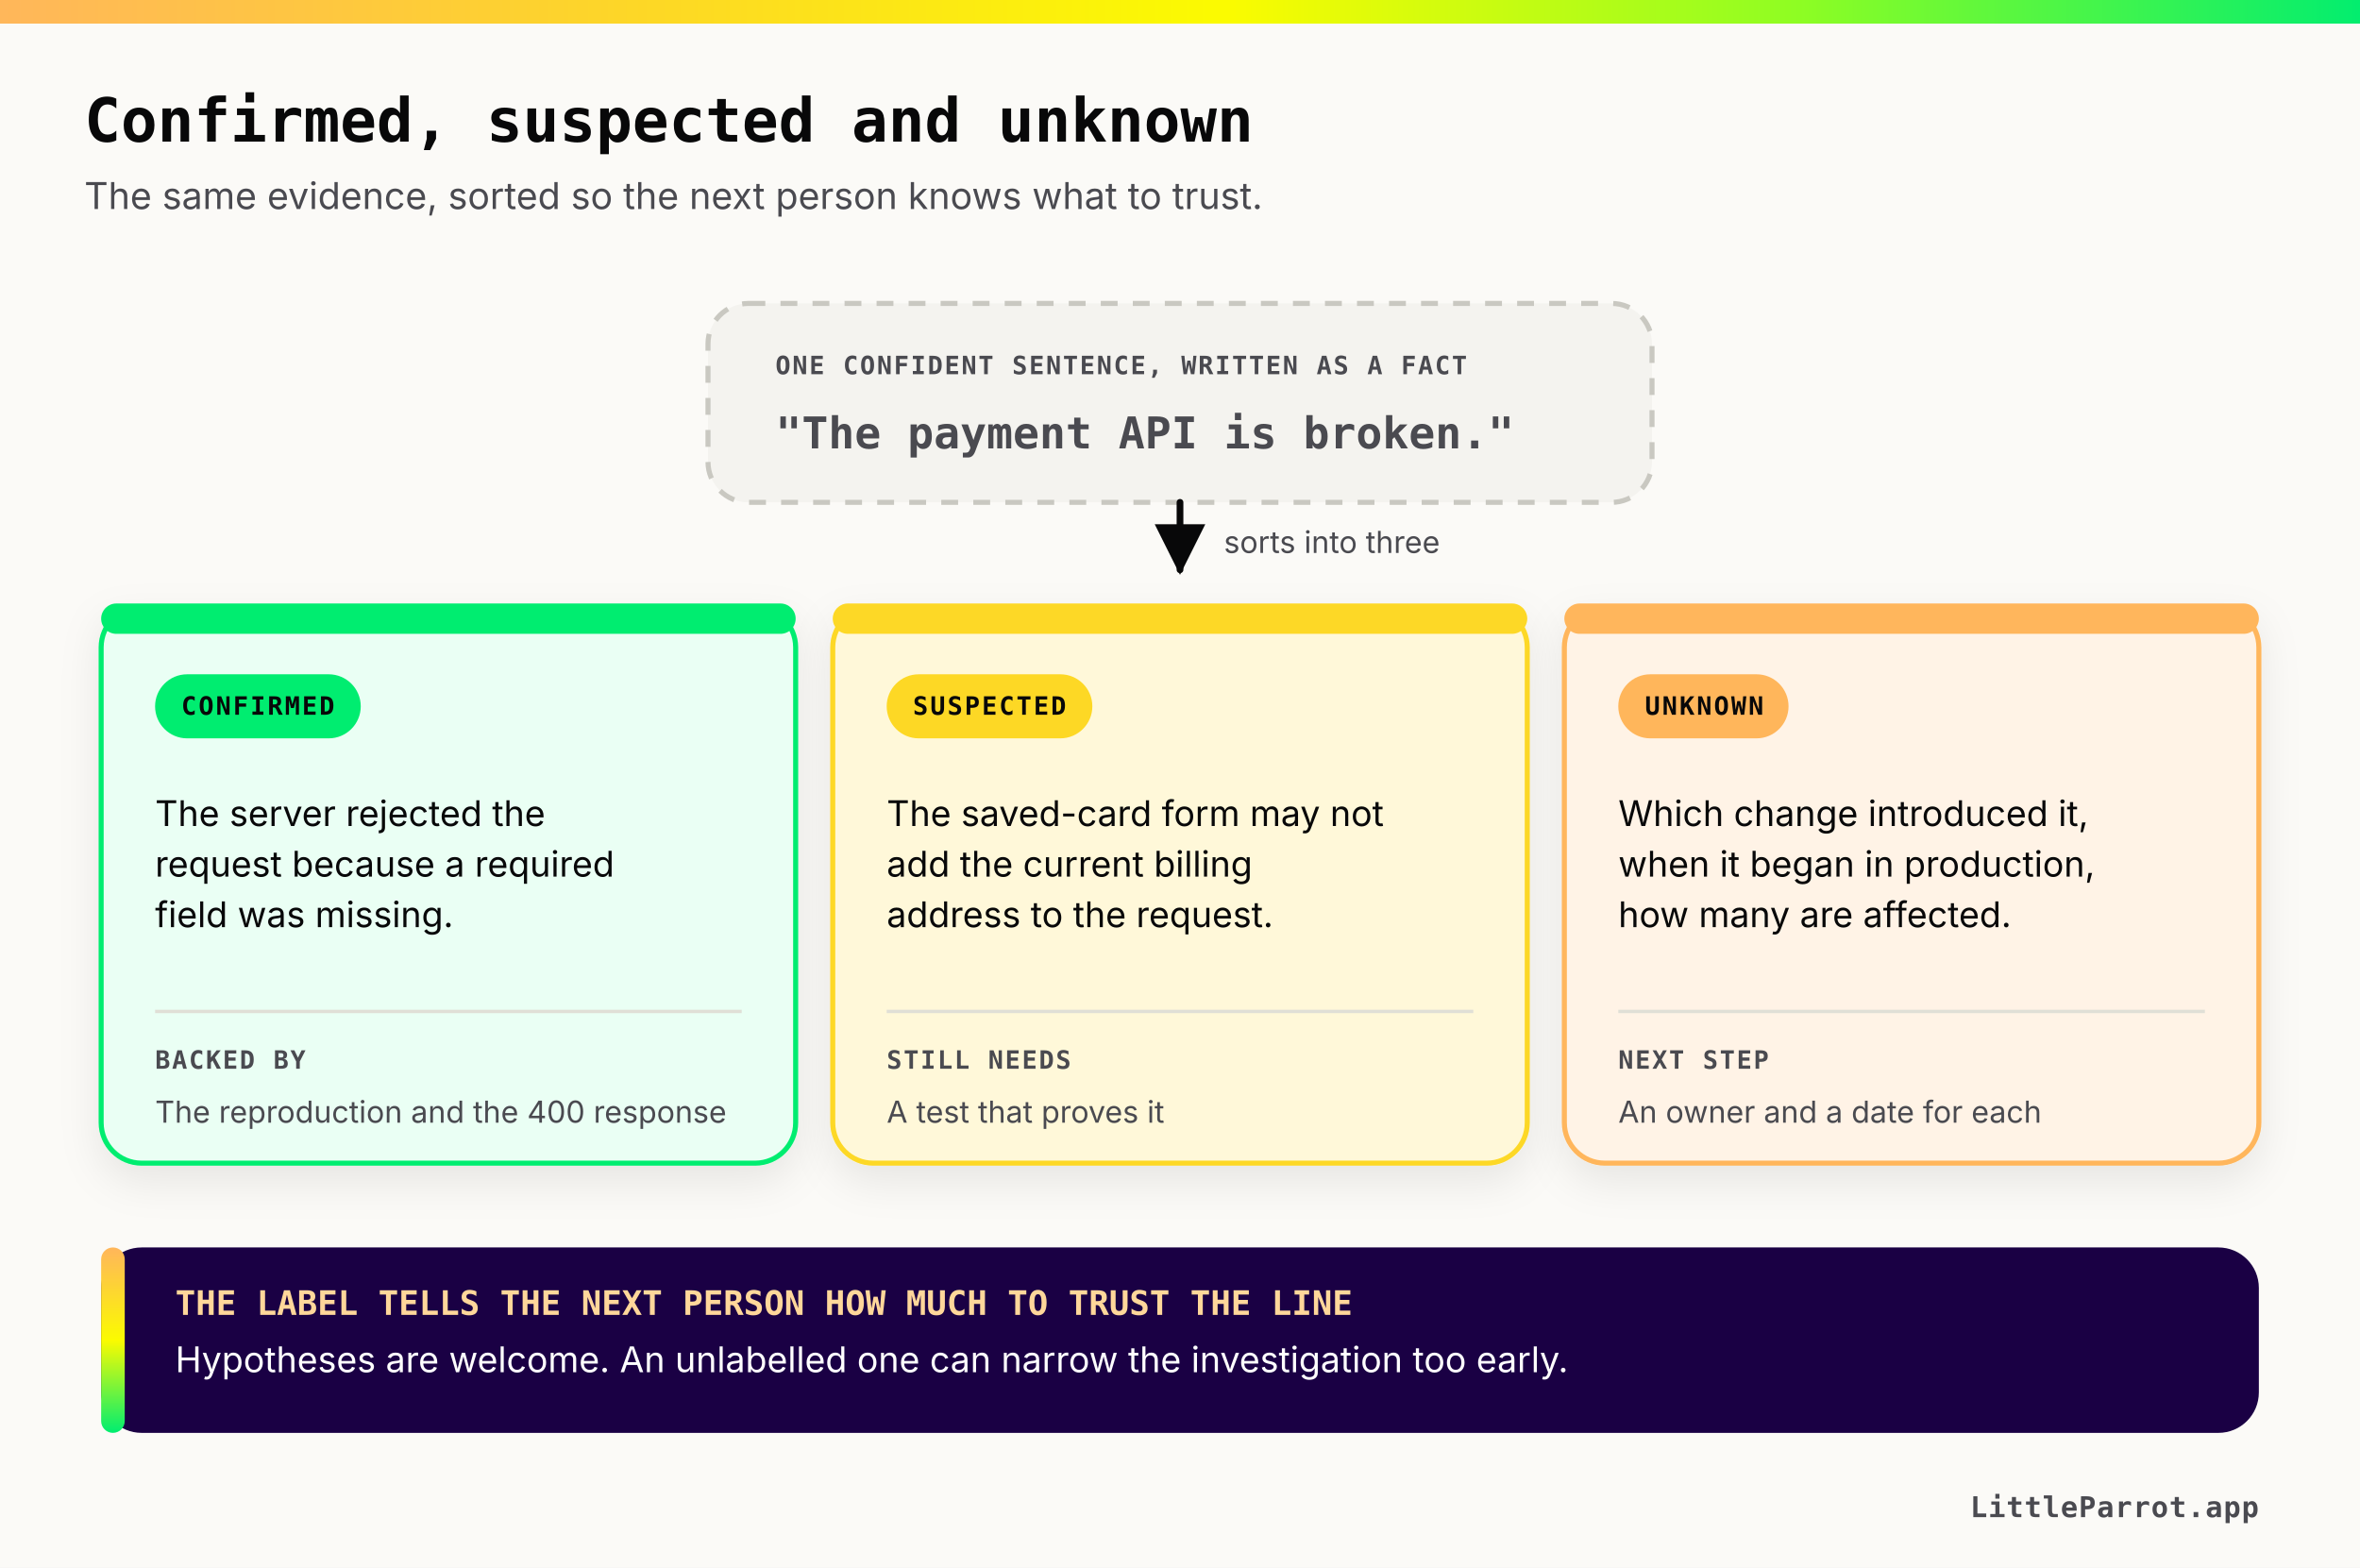
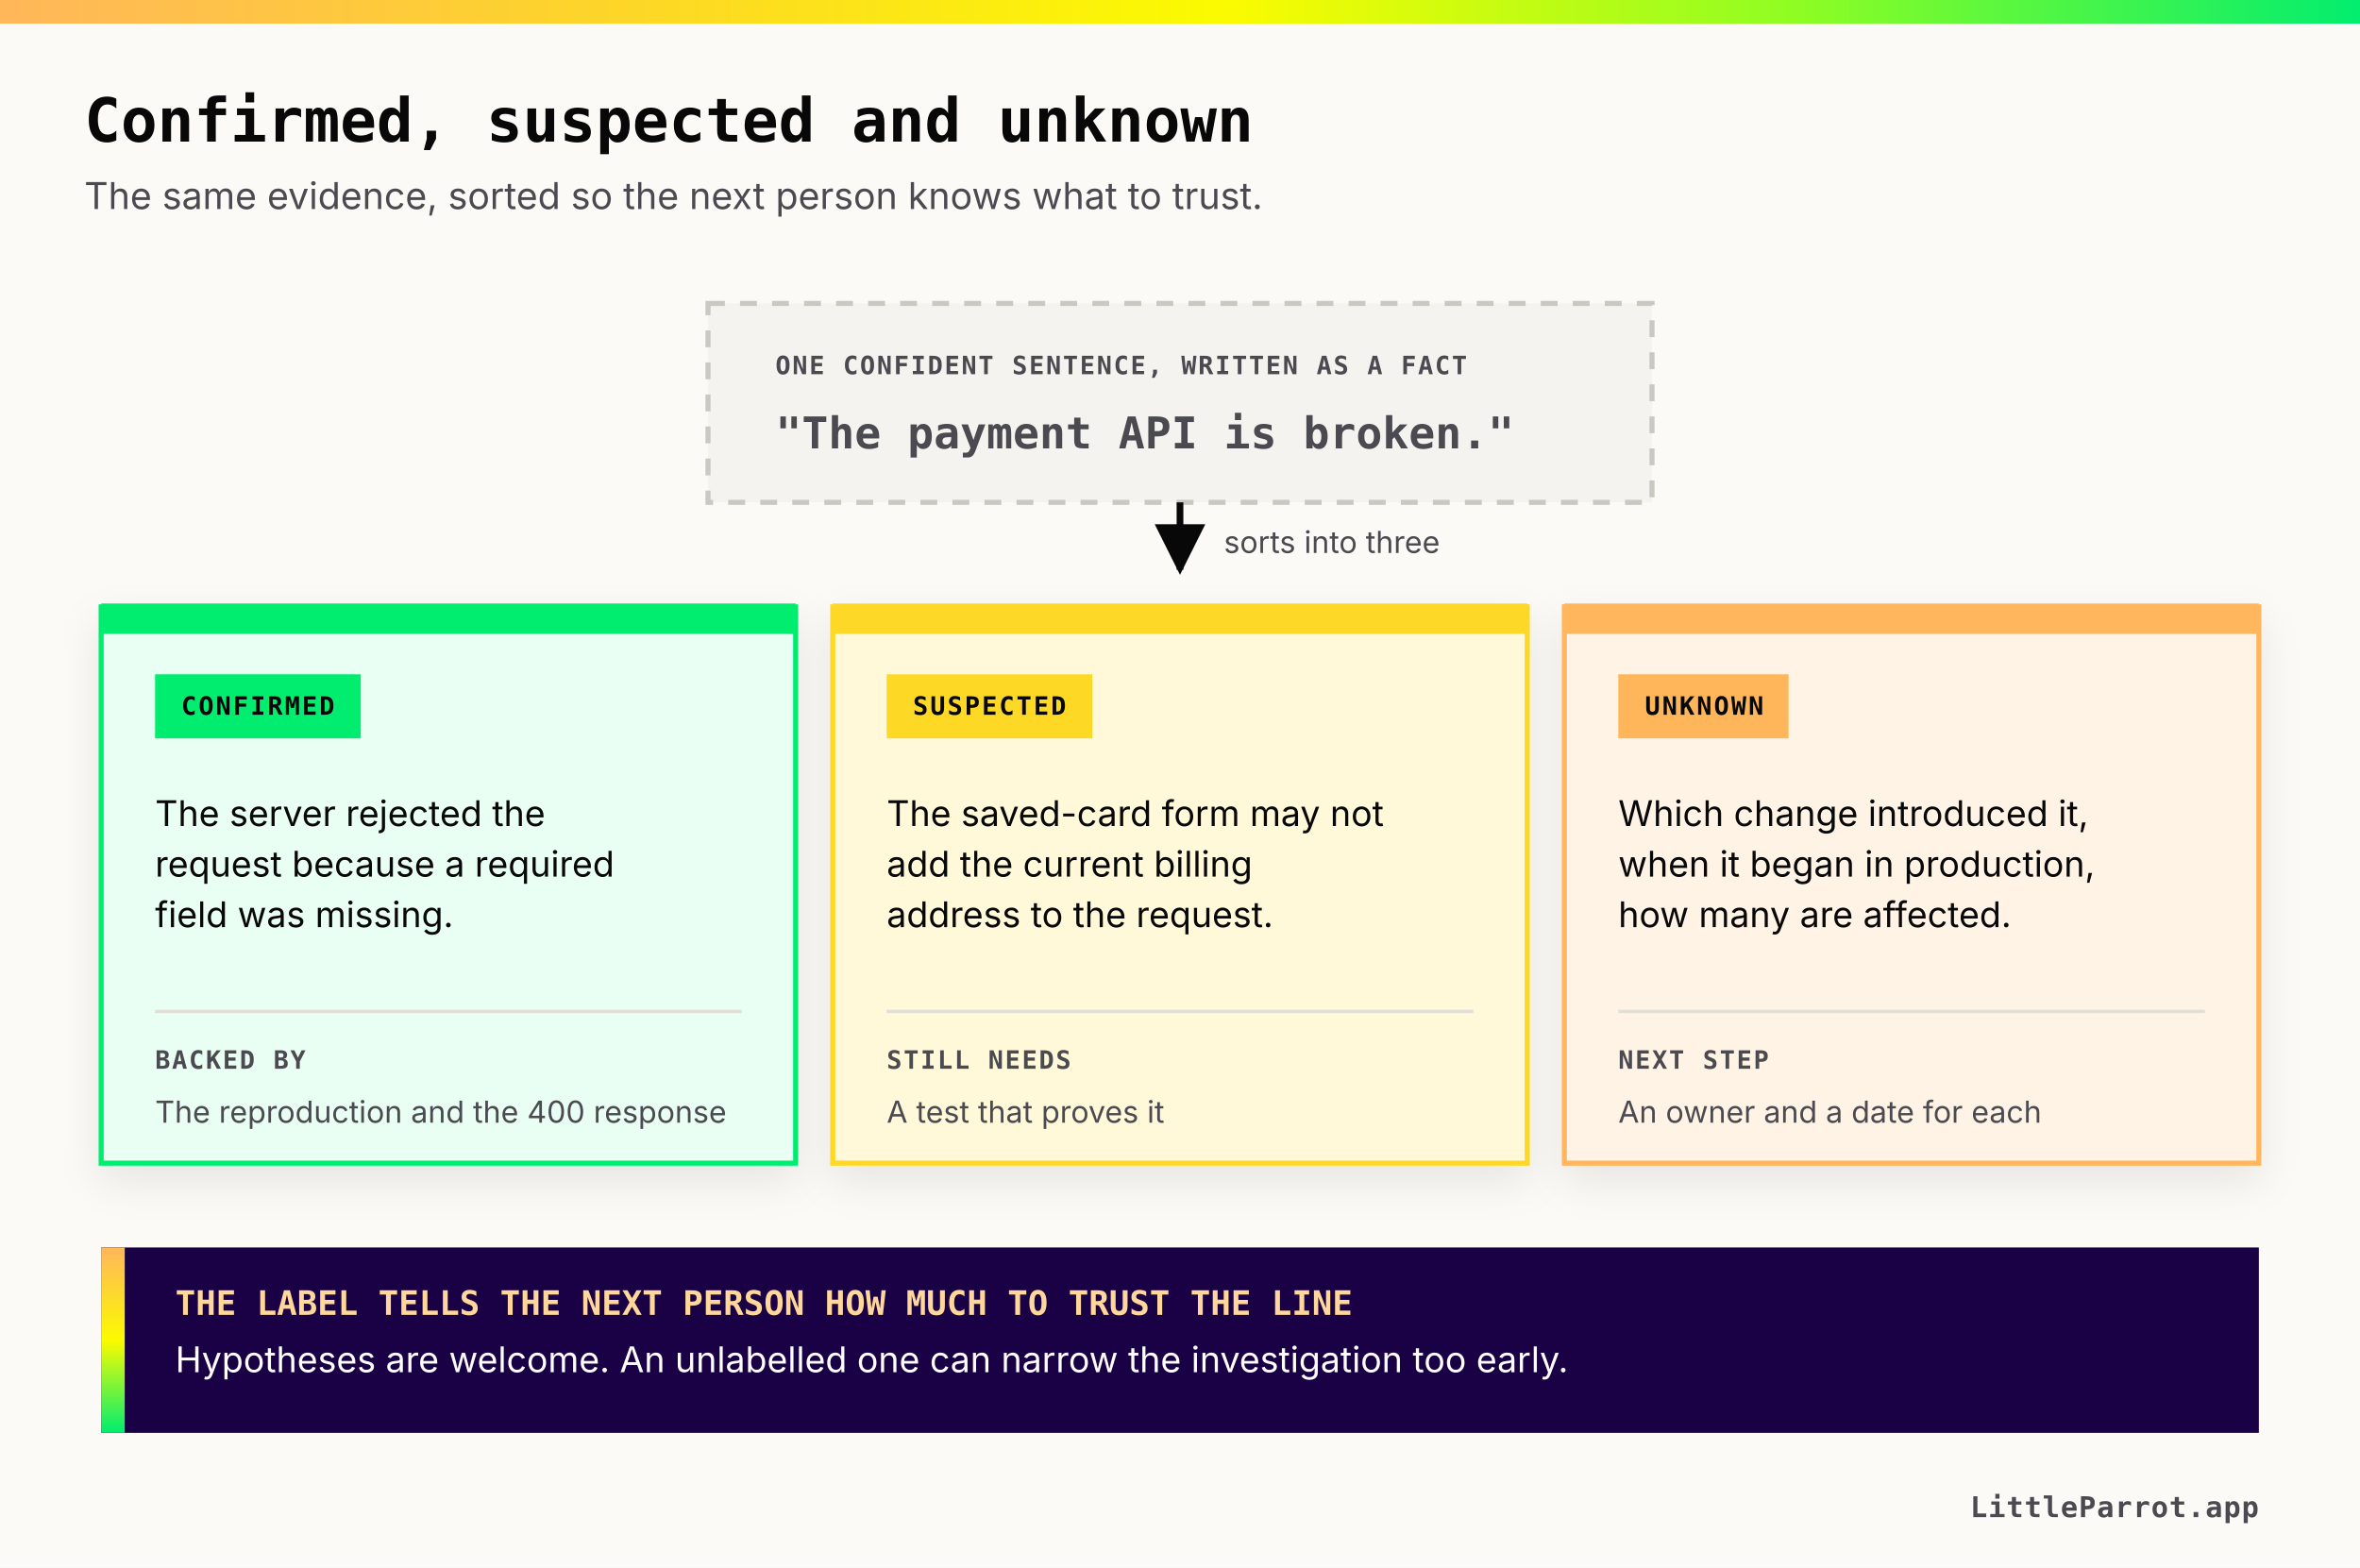
<svg xmlns="http://www.w3.org/2000/svg" width="1400" height="930" viewBox="0 0 1400 930" role="img" aria-labelledby="labels-title labels-description">
  <defs>
    <linearGradient id="brand-gradient" x1="0" y1="0" x2="1" y2="0">
      <stop offset="0%" stop-color="#ffb65b" />
      <stop offset="28%" stop-color="#fdd825" />
      <stop offset="52%" stop-color="#fbfb00" />
      <stop offset="76%" stop-color="#8efd23" />
      <stop offset="100%" stop-color="#00ed70" />
    </linearGradient>
    <linearGradient id="brand-gradient-v" x1="0" y1="0" x2="0" y2="1">
      <stop offset="0%" stop-color="#ffb65b" />
      <stop offset="50%" stop-color="#fbfb00" />
      <stop offset="100%" stop-color="#00ed70" />
    </linearGradient>
    <filter id="card-shadow" x="-20%" y="-20%" width="140%" height="160%">
      <feDropShadow dx="0" dy="10" stdDeviation="12" flood-color="#080809" flood-opacity="0.08" />
    </filter>
    <marker id="arrow" viewBox="0 0 12 12" refX="10" refY="6" markerWidth="9" markerHeight="9" orient="auto-start-reverse">
      <path d="M 1 1 L 11 6 L 1 11 z" fill="#080809" />
    </marker>
    <style>
      .display { font-family: "Space Mono", Menlo, Consolas, monospace; fill: #080809; }
      .copy { font-family: Inter, Arial, sans-serif; fill: #080809; }
      .muted { fill: #4a4a50; }
      .card-title { font-family: "Space Mono", Menlo, Consolas, monospace; font-size: 26px; font-weight: 700; fill: #080809; }
      .sec { font-family: "Space Mono", Menlo, Consolas, monospace; font-size: 22px; font-weight: 700; fill: #080809; }
      .body { font-family: Inter, Arial, sans-serif; font-size: 21px; fill: #080809; }
      .gloss { font-family: Inter, Arial, sans-serif; font-size: 20px; fill: #4a4a50; }
      .small { font-family: Inter, Arial, sans-serif; font-size: 18px; fill: #4a4a50; }
      .label { font-family: "Space Mono", Menlo, Consolas, monospace; font-size: 17px; font-weight: 700; fill: #4a4a50; letter-spacing: 0.5px; }
      .mini { font-family: "Space Mono", Menlo, Consolas, monospace; font-size: 15px; font-weight: 700; fill: #4a4a50; letter-spacing: 1px; }
      .pill { font-family: "Space Mono", Menlo, Consolas, monospace; font-size: 15px; font-weight: 700; letter-spacing: 1.2px; }
      .code { font-family: "Space Mono", Menlo, Consolas, monospace; font-size: 18px; fill: #080809; }
-       .connector { fill: none; stroke: #080809; stroke-width: 4; stroke-linecap: round; stroke-linejoin: round; marker-end: url(#arrow); }
-       .stem { fill: none; stroke: #080809; stroke-width: 4; stroke-linecap: round; stroke-linejoin: round; }
-       .bracket { fill: none; stroke: #b4b3aa; stroke-width: 3; stroke-linecap: round; stroke-linejoin: round; }
+       .connector { fill: none; stroke: #080809; stroke-width: 4; stroke-linecap: butt; stroke-linejoin: miter; marker-end: url(#arrow); }
+       .stem { fill: none; stroke: #080809; stroke-width: 4; stroke-linecap: butt; stroke-linejoin: miter; }
+       .bracket { fill: none; stroke: #b4b3aa; stroke-width: 3; stroke-linecap: butt; stroke-linejoin: miter; }
      .divider { stroke: #e0dfd6; stroke-width: 2; }
      .band { fill: #ffffff; stroke: #e6e5df; stroke-width: 2; }
    </style>
  </defs>
  <rect width="1400" height="930" fill="#fbfaf7" />
  <rect x="0" y="0" width="1400" height="14" fill="url(#brand-gradient)" />
  <text x="50" y="84" class="display" font-size="36" font-weight="700">Confirmed, suspected and unknown</text>
  <text x="50" y="124" class="copy muted" font-size="22">The same evidence, sorted so the next person knows what to trust.</text>
-   <rect x="420" y="180" width="560" height="118" rx="24" fill="#f4f3ef" stroke="#c9c8c1" stroke-width="3" stroke-dasharray="10 9" />
+   <rect x="420" y="180" width="560" height="118" fill="#f4f3ef" stroke="#c9c8c1" stroke-width="3" stroke-dasharray="10 9" />
  <text x="460" y="222" class="mini">ONE CONFIDENT SENTENCE, WRITTEN AS A FACT</text>
  <text x="460" y="266" class="card-title" style="fill:#4a4a50">"The payment API is broken."</text>
  <path d="M700 298 V338" class="connector" />
  <text x="726" y="328" class="small">sorts into three</text>
  <g filter="url(#card-shadow)">
-     <rect x="60" y="360" width="412" height="330" rx="24" fill="#eafff4" stroke="#00ed70" stroke-width="3" />
-     <rect x="60" y="358" width="412" height="18" rx="9" fill="#00ed70" />
+     <rect x="60" y="360" width="412" height="330" fill="#eafff4" stroke="#00ed70" stroke-width="3" />
+     <rect x="60" y="358" width="412" height="18" fill="#00ed70" />
  </g>
-   <rect x="92" y="400" width="122" height="38" rx="19" fill="#00ed70" />
+   <rect x="92" y="400" width="122" height="38" fill="#00ed70" />
  <text x="153" y="424" text-anchor="middle" class="pill" style="fill:#080809">CONFIRMED</text>
  <text x="92" y="490" class="body" font-size="20">The server rejected the</text>
  <text x="92" y="520" class="body" font-size="20">request because a required</text>
  <text x="92" y="550" class="body" font-size="20">field was missing.</text>
  <line x1="92" y1="600" x2="440" y2="600" class="divider" />
  <text x="92" y="634" class="mini">BACKED BY</text>
  <text x="92" y="666" class="small">The reproduction and the 400 response</text>
  <g filter="url(#card-shadow)">
-     <rect x="494" y="360" width="412" height="330" rx="24" fill="#fff8d9" stroke="#fdd825" stroke-width="3" />
-     <rect x="494" y="358" width="412" height="18" rx="9" fill="#fdd825" />
+     <rect x="494" y="360" width="412" height="330" fill="#fff8d9" stroke="#fdd825" stroke-width="3" />
+     <rect x="494" y="358" width="412" height="18" fill="#fdd825" />
  </g>
-   <rect x="526" y="400" width="122" height="38" rx="19" fill="#fdd825" />
+   <rect x="526" y="400" width="122" height="38" fill="#fdd825" />
  <text x="587" y="424" text-anchor="middle" class="pill" style="fill:#080809">SUSPECTED</text>
  <text x="526" y="490" class="body" font-size="20">The saved-card form may not</text>
  <text x="526" y="520" class="body" font-size="20">add the current billing</text>
  <text x="526" y="550" class="body" font-size="20">address to the request.</text>
  <line x1="526" y1="600" x2="874" y2="600" class="divider" />
  <text x="526" y="634" class="mini">STILL NEEDS</text>
  <text x="526" y="666" class="small">A test that proves it</text>
  <g filter="url(#card-shadow)">
-     <rect x="928" y="360" width="412" height="330" rx="24" fill="#fff3e6" stroke="#ffb65b" stroke-width="3" />
-     <rect x="928" y="358" width="412" height="18" rx="9" fill="#ffb65b" />
+     <rect x="928" y="360" width="412" height="330" fill="#fff3e6" stroke="#ffb65b" stroke-width="3" />
+     <rect x="928" y="358" width="412" height="18" fill="#ffb65b" />
  </g>
-   <rect x="960" y="400" width="101" height="38" rx="19" fill="#ffb65b" />
+   <rect x="960" y="400" width="101" height="38" fill="#ffb65b" />
  <text x="1011" y="424" text-anchor="middle" class="pill" style="fill:#080809">UNKNOWN</text>
  <text x="960" y="490" class="body" font-size="20">Which change introduced it,</text>
  <text x="960" y="520" class="body" font-size="20">when it began in production,</text>
  <text x="960" y="550" class="body" font-size="20">how many are affected.</text>
  <line x1="960" y1="600" x2="1308" y2="600" class="divider" />
  <text x="960" y="634" class="mini">NEXT STEP</text>
  <text x="960" y="666" class="small">An owner and a date for each</text>
-   <rect x="60" y="740" width="1280" height="110" rx="24" fill="#1a0044" />
-   <rect x="60" y="740" width="14" height="110" rx="7" fill="url(#brand-gradient-v)" />
+   <rect x="60" y="740" width="1280" height="110" fill="#1a0044" />
+   <rect x="60" y="740" width="14" height="110" fill="url(#brand-gradient-v)" />
  <text x="104" y="780" class="display" font-size="20" font-weight="700" style="fill:#ffd79a">THE LABEL TELLS THE NEXT PERSON HOW MUCH TO TRUST THE LINE</text>
  <text x="104" y="814" class="copy" font-size="21" style="fill:#ffffff">Hypotheses are welcome. An unlabelled one can narrow the investigation too early.</text>
  <text x="1340" y="900" text-anchor="end" class="label">LittleParrot.app</text>
</svg>
